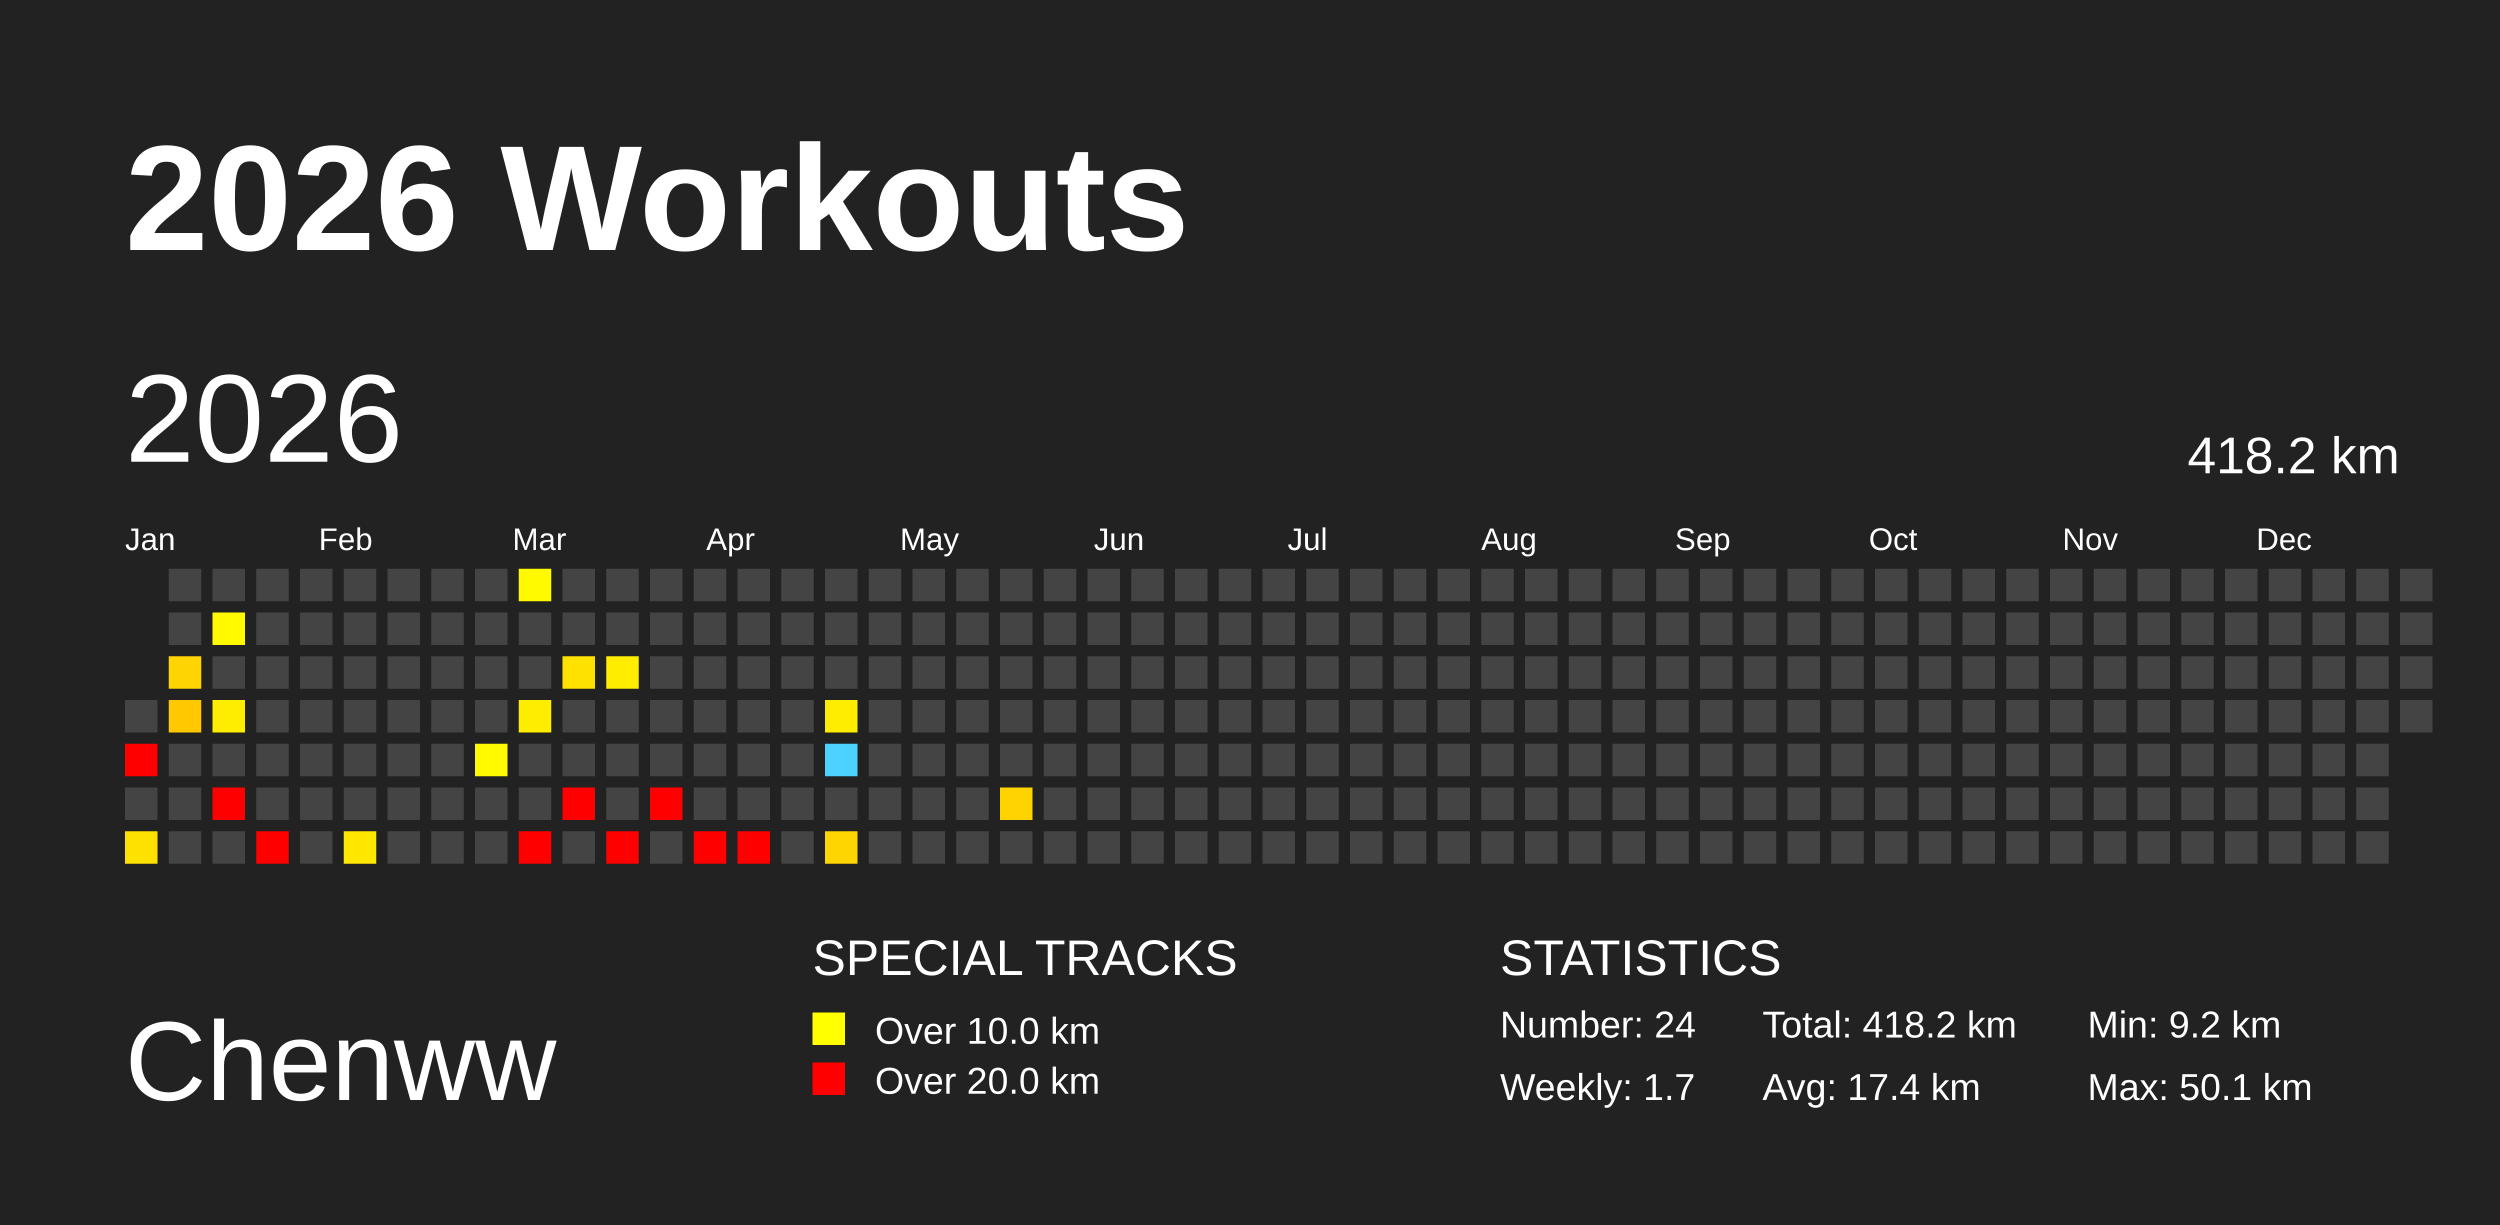
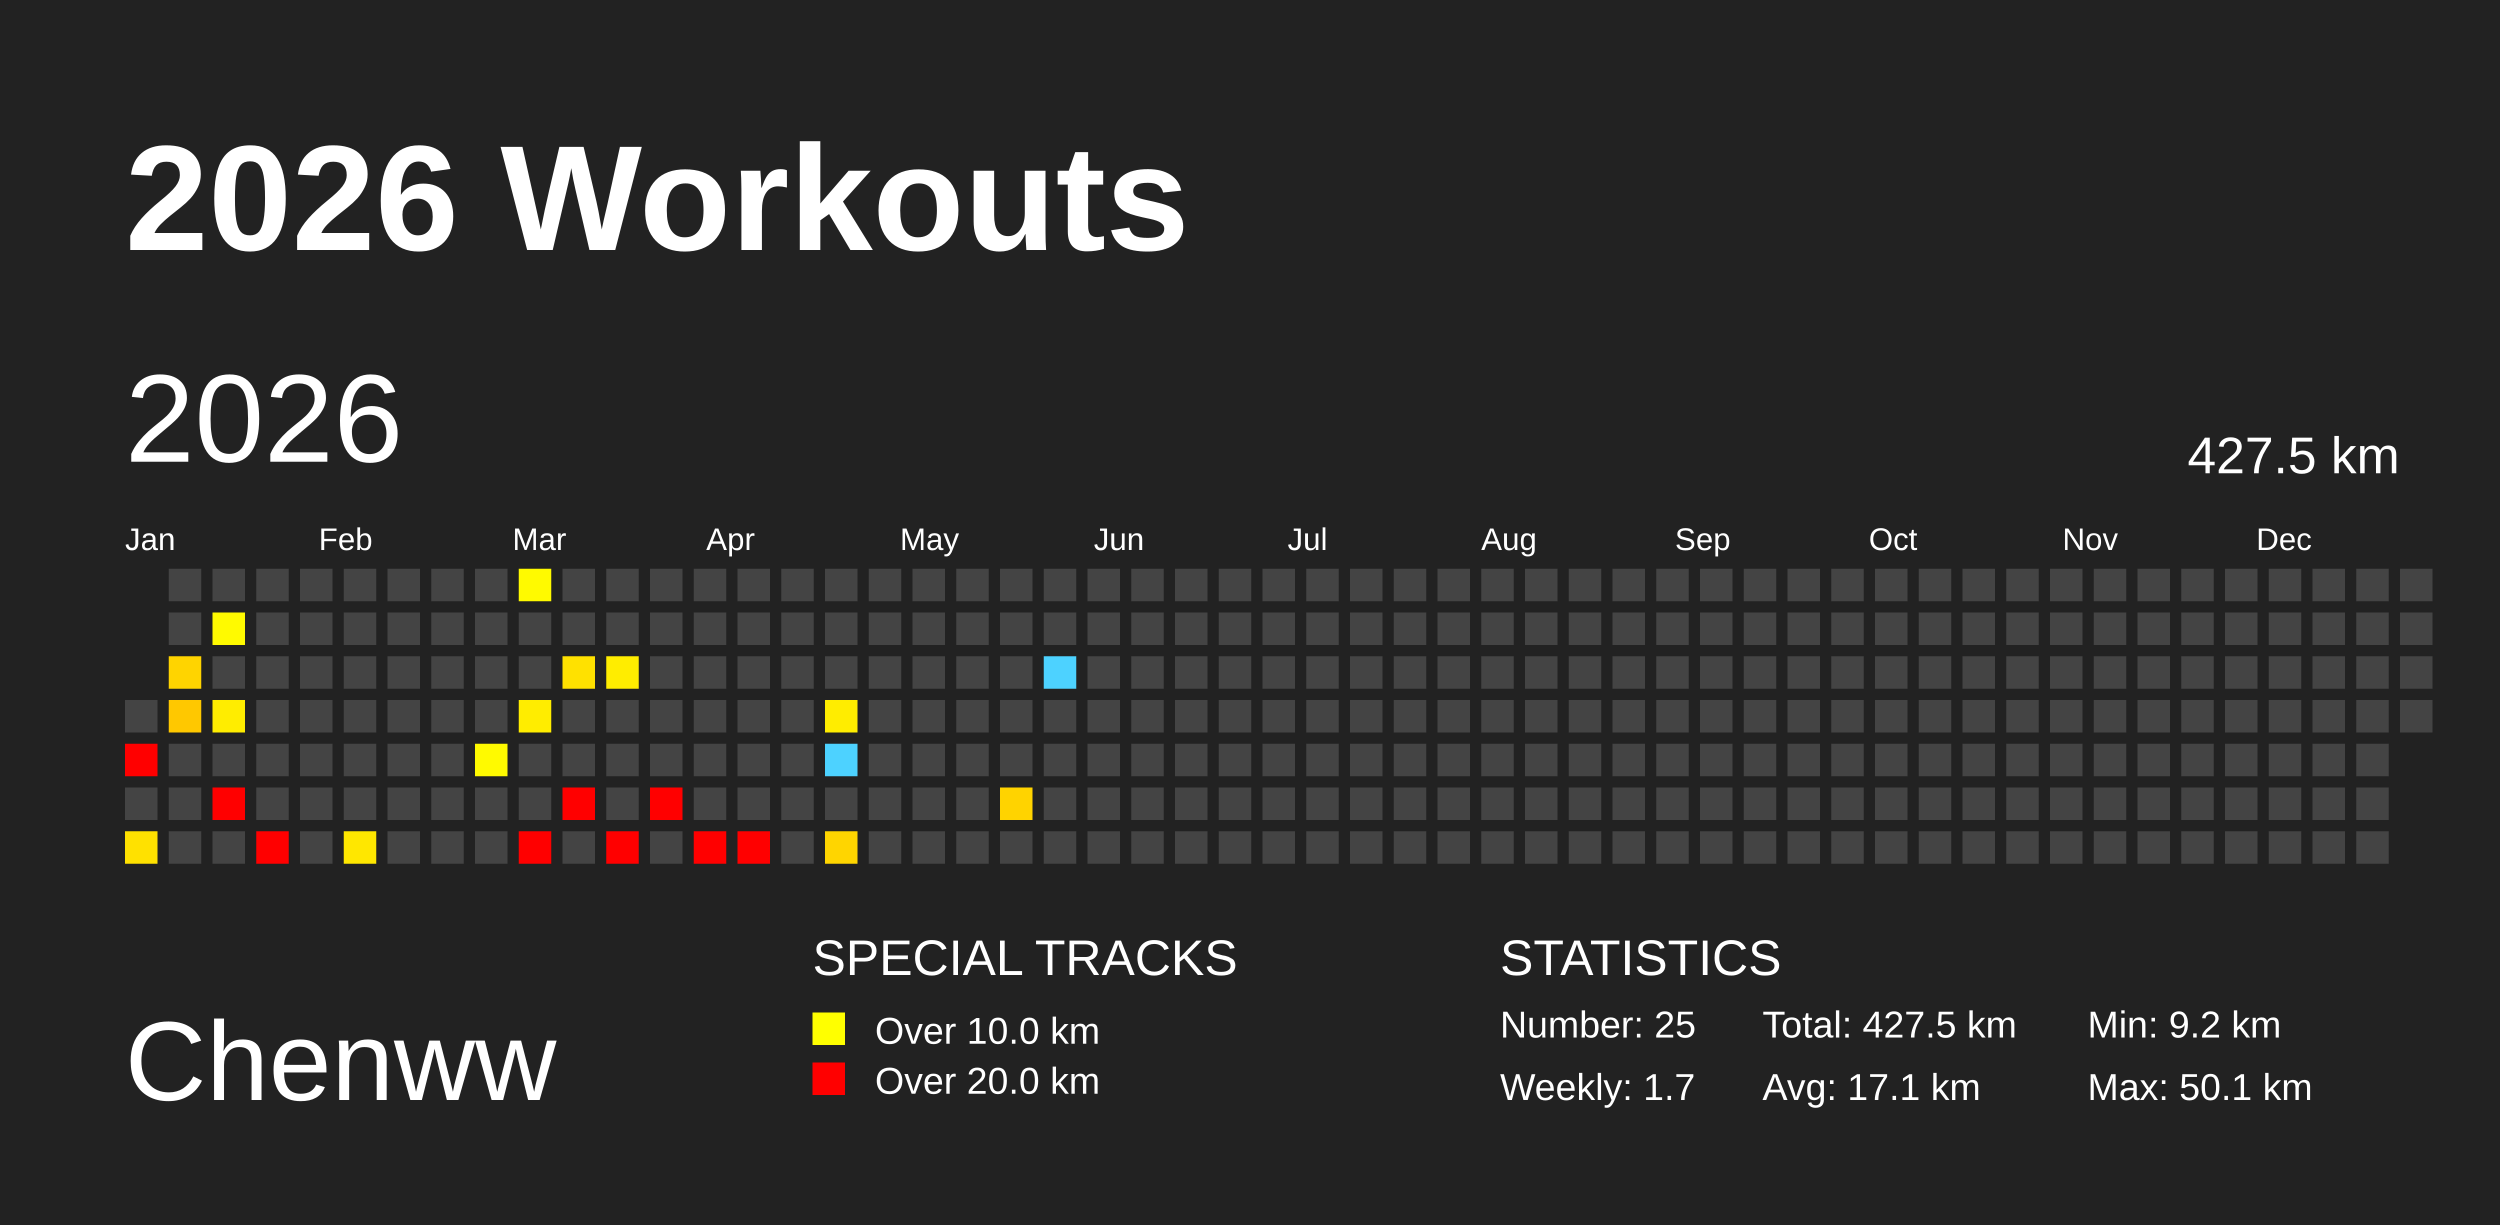
<svg xmlns="http://www.w3.org/2000/svg" baseProfile="full" height="98mm" version="1.1" viewBox="0,0,200,98" width="200mm">
  <defs />
  <rect fill="#222222" height="98" width="200" x="0" y="0" />
  <text fill="#FFFFFF" style="font-size:12px; font-family:Arial; font-weight:bold;" x="10" y="20">2026 Workouts</text>
  <text fill="#FFFFFF" style="font-size:9px; font-family:Arial" x="10" y="88">Chenww</text>
  <text fill="#FFFFFF" style="font-size:4px; font-family:Arial" x="65" y="78">SPECIAL TRACKS</text>
  <rect fill="yellow" height="2.6" width="2.6" x="65" y="81" />
  <text fill="#FFFFFF" style="font-size:3px; font-family:Arial" x="70" y="83.5">Over 10.0 km</text>
  <rect fill="red" height="2.6" width="2.6" x="65" y="85" />
  <text fill="#FFFFFF" style="font-size:3px; font-family:Arial" x="70" y="87.5">Over 20.0 km</text>
  <text fill="#FFFFFF" style="font-size:4px; font-family:Arial" x="120" y="78">STATISTICS</text>
-   <text fill="#FFFFFF" style="font-size:3px; font-family:Arial" x="120" y="83">Number: 24</text>
+   <text fill="#FFFFFF" style="font-size:3px; font-family:Arial" x="120" y="83">Number: 25</text>
  <text fill="#FFFFFF" style="font-size:3px; font-family:Arial" x="120" y="88">Weekly: 1.7</text>
-   <text fill="#FFFFFF" style="font-size:3px; font-family:Arial" x="141" y="83">Total: 418.2 km</text>
-   <text fill="#FFFFFF" style="font-size:3px; font-family:Arial" x="141" y="88">Avg: 17.4 km</text>
+   <text fill="#FFFFFF" style="font-size:3px; font-family:Arial" x="141" y="83">Total: 427.5 km</text>
+   <text fill="#FFFFFF" style="font-size:3px; font-family:Arial" x="141" y="88">Avg: 17.1 km</text>
  <text fill="#FFFFFF" style="font-size:3px; font-family:Arial" x="167" y="83">Min: 9.2 km</text>
  <text fill="#FFFFFF" style="font-size:3px; font-family:Arial" x="167" y="88">Max: 50.1 km</text>
  <text dominant-baseline="hanging" fill="#FFFFFF" style="font-size:10.0px; font-family:Arial;" x="10" y="30">2026</text>
-   <text dominant-baseline="hanging" fill="#FFFFFF" style="font-size:4.125px; font-family:Arial;" x="175" y="35">418.2 km</text>
+   <text dominant-baseline="hanging" fill="#FFFFFF" style="font-size:4.125px; font-family:Arial;" x="175" y="35">427.5 km</text>
  <text fill="#FFFFFF" style="font-size:2.5px; font-family:Arial" x="10.0" y="44">Jan</text>
  <text fill="#FFFFFF" style="font-size:2.5px; font-family:Arial" x="25.5" y="44">Feb</text>
  <text fill="#FFFFFF" style="font-size:2.5px; font-family:Arial" x="41.0" y="44">Mar</text>
  <text fill="#FFFFFF" style="font-size:2.5px; font-family:Arial" x="56.5" y="44">Apr</text>
  <text fill="#FFFFFF" style="font-size:2.5px; font-family:Arial" x="72.0" y="44">May</text>
  <text fill="#FFFFFF" style="font-size:2.5px; font-family:Arial" x="87.5" y="44">Jun</text>
  <text fill="#FFFFFF" style="font-size:2.5px; font-family:Arial" x="103.0" y="44">Jul</text>
  <text fill="#FFFFFF" style="font-size:2.5px; font-family:Arial" x="118.5" y="44">Aug</text>
  <text fill="#FFFFFF" style="font-size:2.5px; font-family:Arial" x="134.0" y="44">Sep</text>
  <text fill="#FFFFFF" style="font-size:2.5px; font-family:Arial" x="149.5" y="44">Oct</text>
  <text fill="#FFFFFF" style="font-size:2.5px; font-family:Arial" x="165.0" y="44">Nov</text>
  <text fill="#FFFFFF" style="font-size:2.5px; font-family:Arial" x="180.5" y="44">Dec</text>
  <rect fill="#444444" height="2.6" width="2.6" x="10.0" y="56.0" />
  <rect fill="red" height="2.6" width="2.6" x="10.0" y="59.5" />
  <rect fill="#444444" height="2.6" width="2.6" x="10.0" y="63.0" />
  <rect fill="#ffe100" height="2.6" width="2.6" x="10.0" y="66.5" />
  <rect fill="#444444" height="2.6" width="2.6" x="13.5" y="45.5" />
  <rect fill="#444444" height="2.6" width="2.6" x="13.5" y="49.0" />
  <rect fill="#ffd400" height="2.6" width="2.6" x="13.5" y="52.5" />
  <rect fill="#ffc800" height="2.6" width="2.6" x="13.5" y="56.0" />
  <rect fill="#444444" height="2.6" width="2.6" x="13.5" y="59.5" />
  <rect fill="#444444" height="2.6" width="2.6" x="13.5" y="63.0" />
  <rect fill="#444444" height="2.6" width="2.6" x="13.5" y="66.5" />
  <rect fill="#444444" height="2.6" width="2.6" x="17.0" y="45.5" />
  <rect fill="#fffa00" height="2.6" width="2.6" x="17.0" y="49.0" />
  <rect fill="#444444" height="2.6" width="2.6" x="17.0" y="52.5" />
  <rect fill="#ffed00" height="2.6" width="2.6" x="17.0" y="56.0" />
  <rect fill="#444444" height="2.6" width="2.6" x="17.0" y="59.5" />
  <rect fill="red" height="2.6" width="2.6" x="17.0" y="63.0" />
  <rect fill="#444444" height="2.6" width="2.6" x="17.0" y="66.5" />
  <rect fill="#444444" height="2.6" width="2.6" x="20.5" y="45.5" />
  <rect fill="#444444" height="2.6" width="2.6" x="20.5" y="49.0" />
  <rect fill="#444444" height="2.6" width="2.6" x="20.5" y="52.5" />
  <rect fill="#444444" height="2.6" width="2.6" x="20.5" y="56.0" />
  <rect fill="#444444" height="2.6" width="2.6" x="20.5" y="59.5" />
  <rect fill="#444444" height="2.6" width="2.6" x="20.5" y="63.0" />
  <rect fill="red" height="2.6" width="2.6" x="20.5" y="66.5" />
  <rect fill="#444444" height="2.6" width="2.6" x="24.0" y="45.5" />
  <rect fill="#444444" height="2.6" width="2.6" x="24.0" y="49.0" />
  <rect fill="#444444" height="2.6" width="2.6" x="24.0" y="52.5" />
  <rect fill="#444444" height="2.6" width="2.6" x="24.0" y="56.0" />
  <rect fill="#444444" height="2.6" width="2.6" x="24.0" y="59.5" />
  <rect fill="#444444" height="2.6" width="2.6" x="24.0" y="63.0" />
  <rect fill="#444444" height="2.6" width="2.6" x="24.0" y="66.5" />
  <rect fill="#444444" height="2.6" width="2.6" x="27.5" y="45.5" />
  <rect fill="#444444" height="2.6" width="2.6" x="27.5" y="49.0" />
  <rect fill="#444444" height="2.6" width="2.6" x="27.5" y="52.5" />
  <rect fill="#444444" height="2.6" width="2.6" x="27.5" y="56.0" />
  <rect fill="#444444" height="2.6" width="2.6" x="27.5" y="59.5" />
  <rect fill="#444444" height="2.6" width="2.6" x="27.5" y="63.0" />
  <rect fill="#ffe700" height="2.6" width="2.6" x="27.5" y="66.5" />
  <rect fill="#444444" height="2.6" width="2.6" x="31.0" y="45.5" />
  <rect fill="#444444" height="2.6" width="2.6" x="31.0" y="49.0" />
  <rect fill="#444444" height="2.6" width="2.6" x="31.0" y="52.5" />
  <rect fill="#444444" height="2.6" width="2.6" x="31.0" y="56.0" />
  <rect fill="#444444" height="2.6" width="2.6" x="31.0" y="59.5" />
  <rect fill="#444444" height="2.6" width="2.6" x="31.0" y="63.0" />
  <rect fill="#444444" height="2.6" width="2.6" x="31.0" y="66.5" />
  <rect fill="#444444" height="2.6" width="2.6" x="34.5" y="45.5" />
  <rect fill="#444444" height="2.6" width="2.6" x="34.5" y="49.0" />
  <rect fill="#444444" height="2.6" width="2.6" x="34.5" y="52.5" />
  <rect fill="#444444" height="2.6" width="2.6" x="34.5" y="56.0" />
  <rect fill="#444444" height="2.6" width="2.6" x="34.5" y="59.5" />
  <rect fill="#444444" height="2.6" width="2.6" x="34.5" y="63.0" />
  <rect fill="#444444" height="2.6" width="2.6" x="34.5" y="66.5" />
  <rect fill="#444444" height="2.6" width="2.6" x="38.0" y="45.5" />
  <rect fill="#444444" height="2.6" width="2.6" x="38.0" y="49.0" />
  <rect fill="#444444" height="2.6" width="2.6" x="38.0" y="52.5" />
  <rect fill="#444444" height="2.6" width="2.6" x="38.0" y="56.0" />
  <rect fill="#fffa00" height="2.6" width="2.6" x="38.0" y="59.5" />
  <rect fill="#444444" height="2.6" width="2.6" x="38.0" y="63.0" />
  <rect fill="#444444" height="2.6" width="2.6" x="38.0" y="66.5" />
  <rect fill="#fffa00" height="2.6" width="2.6" x="41.5" y="45.5" />
  <rect fill="#444444" height="2.6" width="2.6" x="41.5" y="49.0" />
  <rect fill="#444444" height="2.6" width="2.6" x="41.5" y="52.5" />
  <rect fill="#ffed00" height="2.6" width="2.6" x="41.5" y="56.0" />
  <rect fill="#444444" height="2.6" width="2.6" x="41.5" y="59.5" />
  <rect fill="#444444" height="2.6" width="2.6" x="41.5" y="63.0" />
  <rect fill="red" height="2.6" width="2.6" x="41.5" y="66.5" />
  <rect fill="#444444" height="2.6" width="2.6" x="45.0" y="45.5" />
  <rect fill="#444444" height="2.6" width="2.6" x="45.0" y="49.0" />
  <rect fill="#ffe100" height="2.6" width="2.6" x="45.0" y="52.5" />
  <rect fill="#444444" height="2.6" width="2.6" x="45.0" y="56.0" />
  <rect fill="#444444" height="2.6" width="2.6" x="45.0" y="59.5" />
  <rect fill="red" height="2.6" width="2.6" x="45.0" y="63.0" />
  <rect fill="#444444" height="2.6" width="2.6" x="45.0" y="66.5" />
  <rect fill="#444444" height="2.6" width="2.6" x="48.5" y="45.5" />
  <rect fill="#444444" height="2.6" width="2.6" x="48.5" y="49.0" />
  <rect fill="#ffed00" height="2.6" width="2.6" x="48.5" y="52.5" />
  <rect fill="#444444" height="2.6" width="2.6" x="48.5" y="56.0" />
  <rect fill="#444444" height="2.6" width="2.6" x="48.5" y="59.5" />
  <rect fill="#444444" height="2.6" width="2.6" x="48.5" y="63.0" />
  <rect fill="red" height="2.6" width="2.6" x="48.5" y="66.5" />
  <rect fill="#444444" height="2.6" width="2.6" x="52.0" y="45.5" />
  <rect fill="#444444" height="2.6" width="2.6" x="52.0" y="49.0" />
  <rect fill="#444444" height="2.6" width="2.6" x="52.0" y="52.5" />
  <rect fill="#444444" height="2.6" width="2.6" x="52.0" y="56.0" />
  <rect fill="#444444" height="2.6" width="2.6" x="52.0" y="59.5" />
  <rect fill="red" height="2.6" width="2.6" x="52.0" y="63.0" />
  <rect fill="#444444" height="2.6" width="2.6" x="52.0" y="66.5" />
  <rect fill="#444444" height="2.6" width="2.6" x="55.5" y="45.5" />
  <rect fill="#444444" height="2.6" width="2.6" x="55.5" y="49.0" />
  <rect fill="#444444" height="2.6" width="2.6" x="55.5" y="52.5" />
  <rect fill="#444444" height="2.6" width="2.6" x="55.5" y="56.0" />
  <rect fill="#444444" height="2.6" width="2.6" x="55.5" y="59.5" />
  <rect fill="#444444" height="2.6" width="2.6" x="55.5" y="63.0" />
  <rect fill="red" height="2.6" width="2.6" x="55.5" y="66.5" />
  <rect fill="#444444" height="2.6" width="2.6" x="59.0" y="45.5" />
  <rect fill="#444444" height="2.6" width="2.6" x="59.0" y="49.0" />
  <rect fill="#444444" height="2.6" width="2.6" x="59.0" y="52.5" />
  <rect fill="#444444" height="2.6" width="2.6" x="59.0" y="56.0" />
  <rect fill="#444444" height="2.6" width="2.6" x="59.0" y="59.5" />
  <rect fill="#444444" height="2.6" width="2.6" x="59.0" y="63.0" />
  <rect fill="red" height="2.6" width="2.6" x="59.0" y="66.5" />
  <rect fill="#444444" height="2.6" width="2.6" x="62.5" y="45.5" />
  <rect fill="#444444" height="2.6" width="2.6" x="62.5" y="49.0" />
  <rect fill="#444444" height="2.6" width="2.6" x="62.5" y="52.5" />
  <rect fill="#444444" height="2.6" width="2.6" x="62.5" y="56.0" />
  <rect fill="#444444" height="2.6" width="2.6" x="62.5" y="59.5" />
  <rect fill="#444444" height="2.6" width="2.6" x="62.5" y="63.0" />
  <rect fill="#444444" height="2.6" width="2.6" x="62.5" y="66.5" />
  <rect fill="#444444" height="2.6" width="2.6" x="66.0" y="45.5" />
  <rect fill="#444444" height="2.6" width="2.6" x="66.0" y="49.0" />
  <rect fill="#444444" height="2.6" width="2.6" x="66.0" y="52.5" />
  <rect fill="#ffed00" height="2.6" width="2.6" x="66.0" y="56.0" />
  <rect fill="#4dd2ff" height="2.6" width="2.6" x="66.0" y="59.5" />
  <rect fill="#444444" height="2.6" width="2.6" x="66.0" y="63.0" />
  <rect fill="#ffd500" height="2.6" width="2.6" x="66.0" y="66.5" />
  <rect fill="#444444" height="2.6" width="2.6" x="69.5" y="45.5" />
  <rect fill="#444444" height="2.6" width="2.6" x="69.5" y="49.0" />
  <rect fill="#444444" height="2.6" width="2.6" x="69.5" y="52.5" />
  <rect fill="#444444" height="2.6" width="2.6" x="69.5" y="56.0" />
  <rect fill="#444444" height="2.6" width="2.6" x="69.5" y="59.5" />
  <rect fill="#444444" height="2.6" width="2.6" x="69.5" y="63.0" />
  <rect fill="#444444" height="2.6" width="2.6" x="69.5" y="66.5" />
  <rect fill="#444444" height="2.6" width="2.6" x="73.0" y="45.5" />
  <rect fill="#444444" height="2.6" width="2.6" x="73.0" y="49.0" />
  <rect fill="#444444" height="2.6" width="2.6" x="73.0" y="52.5" />
  <rect fill="#444444" height="2.6" width="2.6" x="73.0" y="56.0" />
  <rect fill="#444444" height="2.6" width="2.6" x="73.0" y="59.5" />
  <rect fill="#444444" height="2.6" width="2.6" x="73.0" y="63.0" />
  <rect fill="#444444" height="2.6" width="2.6" x="73.0" y="66.5" />
  <rect fill="#444444" height="2.6" width="2.6" x="76.5" y="45.5" />
  <rect fill="#444444" height="2.6" width="2.6" x="76.5" y="49.0" />
  <rect fill="#444444" height="2.6" width="2.6" x="76.5" y="52.5" />
  <rect fill="#444444" height="2.6" width="2.6" x="76.5" y="56.0" />
  <rect fill="#444444" height="2.6" width="2.6" x="76.5" y="59.5" />
  <rect fill="#444444" height="2.6" width="2.6" x="76.5" y="63.0" />
  <rect fill="#444444" height="2.6" width="2.6" x="76.5" y="66.5" />
  <rect fill="#444444" height="2.6" width="2.6" x="80.0" y="45.5" />
  <rect fill="#444444" height="2.6" width="2.6" x="80.0" y="49.0" />
  <rect fill="#444444" height="2.6" width="2.6" x="80.0" y="52.5" />
  <rect fill="#444444" height="2.6" width="2.6" x="80.0" y="56.0" />
  <rect fill="#444444" height="2.6" width="2.6" x="80.0" y="59.5" />
  <rect fill="#ffd300" height="2.6" width="2.6" x="80.0" y="63.0" />
  <rect fill="#444444" height="2.6" width="2.6" x="80.0" y="66.5" />
  <rect fill="#444444" height="2.6" width="2.6" x="83.5" y="45.5" />
  <rect fill="#444444" height="2.6" width="2.6" x="83.5" y="49.0" />
-   <rect fill="#444444" height="2.6" width="2.6" x="83.5" y="52.5" />
+   <rect fill="#4dd2ff" height="2.6" width="2.6" x="83.5" y="52.5" />
  <rect fill="#444444" height="2.6" width="2.6" x="83.5" y="56.0" />
  <rect fill="#444444" height="2.6" width="2.6" x="83.5" y="59.5" />
  <rect fill="#444444" height="2.6" width="2.6" x="83.5" y="63.0" />
  <rect fill="#444444" height="2.6" width="2.6" x="83.5" y="66.5" />
  <rect fill="#444444" height="2.6" width="2.6" x="87.0" y="45.5" />
  <rect fill="#444444" height="2.6" width="2.6" x="87.0" y="49.0" />
  <rect fill="#444444" height="2.6" width="2.6" x="87.0" y="52.5" />
  <rect fill="#444444" height="2.6" width="2.6" x="87.0" y="56.0" />
  <rect fill="#444444" height="2.6" width="2.6" x="87.0" y="59.5" />
  <rect fill="#444444" height="2.6" width="2.6" x="87.0" y="63.0" />
  <rect fill="#444444" height="2.6" width="2.6" x="87.0" y="66.5" />
  <rect fill="#444444" height="2.6" width="2.6" x="90.5" y="45.5" />
  <rect fill="#444444" height="2.6" width="2.6" x="90.5" y="49.0" />
  <rect fill="#444444" height="2.6" width="2.6" x="90.5" y="52.5" />
  <rect fill="#444444" height="2.6" width="2.6" x="90.5" y="56.0" />
  <rect fill="#444444" height="2.6" width="2.6" x="90.5" y="59.5" />
  <rect fill="#444444" height="2.6" width="2.6" x="90.5" y="63.0" />
  <rect fill="#444444" height="2.6" width="2.6" x="90.5" y="66.5" />
  <rect fill="#444444" height="2.6" width="2.6" x="94.0" y="45.5" />
  <rect fill="#444444" height="2.6" width="2.6" x="94.0" y="49.0" />
  <rect fill="#444444" height="2.6" width="2.6" x="94.0" y="52.5" />
  <rect fill="#444444" height="2.6" width="2.6" x="94.0" y="56.0" />
  <rect fill="#444444" height="2.6" width="2.6" x="94.0" y="59.5" />
  <rect fill="#444444" height="2.6" width="2.6" x="94.0" y="63.0" />
  <rect fill="#444444" height="2.6" width="2.6" x="94.0" y="66.5" />
  <rect fill="#444444" height="2.6" width="2.6" x="97.5" y="45.5" />
  <rect fill="#444444" height="2.6" width="2.6" x="97.5" y="49.0" />
  <rect fill="#444444" height="2.6" width="2.6" x="97.5" y="52.5" />
  <rect fill="#444444" height="2.6" width="2.6" x="97.5" y="56.0" />
  <rect fill="#444444" height="2.6" width="2.6" x="97.5" y="59.5" />
  <rect fill="#444444" height="2.6" width="2.6" x="97.5" y="63.0" />
  <rect fill="#444444" height="2.6" width="2.6" x="97.5" y="66.5" />
  <rect fill="#444444" height="2.6" width="2.6" x="101.0" y="45.5" />
  <rect fill="#444444" height="2.6" width="2.6" x="101.0" y="49.0" />
  <rect fill="#444444" height="2.6" width="2.6" x="101.0" y="52.5" />
  <rect fill="#444444" height="2.6" width="2.6" x="101.0" y="56.0" />
  <rect fill="#444444" height="2.6" width="2.6" x="101.0" y="59.5" />
  <rect fill="#444444" height="2.6" width="2.6" x="101.0" y="63.0" />
  <rect fill="#444444" height="2.6" width="2.6" x="101.0" y="66.5" />
  <rect fill="#444444" height="2.6" width="2.6" x="104.5" y="45.5" />
  <rect fill="#444444" height="2.6" width="2.6" x="104.5" y="49.0" />
  <rect fill="#444444" height="2.6" width="2.6" x="104.5" y="52.5" />
  <rect fill="#444444" height="2.6" width="2.6" x="104.5" y="56.0" />
  <rect fill="#444444" height="2.6" width="2.6" x="104.5" y="59.5" />
  <rect fill="#444444" height="2.6" width="2.6" x="104.5" y="63.0" />
  <rect fill="#444444" height="2.6" width="2.6" x="104.5" y="66.5" />
  <rect fill="#444444" height="2.6" width="2.6" x="108.0" y="45.5" />
  <rect fill="#444444" height="2.6" width="2.6" x="108.0" y="49.0" />
  <rect fill="#444444" height="2.6" width="2.6" x="108.0" y="52.5" />
  <rect fill="#444444" height="2.6" width="2.6" x="108.0" y="56.0" />
  <rect fill="#444444" height="2.6" width="2.6" x="108.0" y="59.5" />
  <rect fill="#444444" height="2.6" width="2.6" x="108.0" y="63.0" />
  <rect fill="#444444" height="2.6" width="2.6" x="108.0" y="66.5" />
  <rect fill="#444444" height="2.6" width="2.6" x="111.5" y="45.5" />
  <rect fill="#444444" height="2.6" width="2.6" x="111.5" y="49.0" />
  <rect fill="#444444" height="2.6" width="2.6" x="111.5" y="52.5" />
  <rect fill="#444444" height="2.6" width="2.6" x="111.5" y="56.0" />
  <rect fill="#444444" height="2.6" width="2.6" x="111.5" y="59.5" />
  <rect fill="#444444" height="2.6" width="2.6" x="111.5" y="63.0" />
  <rect fill="#444444" height="2.6" width="2.6" x="111.5" y="66.5" />
  <rect fill="#444444" height="2.6" width="2.6" x="115.0" y="45.5" />
  <rect fill="#444444" height="2.6" width="2.6" x="115.0" y="49.0" />
  <rect fill="#444444" height="2.6" width="2.6" x="115.0" y="52.5" />
  <rect fill="#444444" height="2.6" width="2.6" x="115.0" y="56.0" />
  <rect fill="#444444" height="2.6" width="2.6" x="115.0" y="59.5" />
  <rect fill="#444444" height="2.6" width="2.6" x="115.0" y="63.0" />
  <rect fill="#444444" height="2.6" width="2.6" x="115.0" y="66.5" />
  <rect fill="#444444" height="2.6" width="2.6" x="118.5" y="45.5" />
  <rect fill="#444444" height="2.6" width="2.6" x="118.5" y="49.0" />
  <rect fill="#444444" height="2.6" width="2.6" x="118.5" y="52.5" />
  <rect fill="#444444" height="2.6" width="2.6" x="118.5" y="56.0" />
  <rect fill="#444444" height="2.6" width="2.6" x="118.5" y="59.5" />
  <rect fill="#444444" height="2.6" width="2.6" x="118.5" y="63.0" />
  <rect fill="#444444" height="2.6" width="2.6" x="118.5" y="66.5" />
  <rect fill="#444444" height="2.6" width="2.6" x="122.0" y="45.5" />
  <rect fill="#444444" height="2.6" width="2.6" x="122.0" y="49.0" />
  <rect fill="#444444" height="2.6" width="2.6" x="122.0" y="52.5" />
  <rect fill="#444444" height="2.6" width="2.6" x="122.0" y="56.0" />
  <rect fill="#444444" height="2.6" width="2.6" x="122.0" y="59.5" />
  <rect fill="#444444" height="2.6" width="2.6" x="122.0" y="63.0" />
  <rect fill="#444444" height="2.6" width="2.6" x="122.0" y="66.5" />
  <rect fill="#444444" height="2.6" width="2.6" x="125.5" y="45.5" />
  <rect fill="#444444" height="2.6" width="2.6" x="125.5" y="49.0" />
  <rect fill="#444444" height="2.6" width="2.6" x="125.5" y="52.5" />
  <rect fill="#444444" height="2.6" width="2.6" x="125.5" y="56.0" />
  <rect fill="#444444" height="2.6" width="2.6" x="125.5" y="59.5" />
  <rect fill="#444444" height="2.6" width="2.6" x="125.5" y="63.0" />
  <rect fill="#444444" height="2.6" width="2.6" x="125.5" y="66.5" />
  <rect fill="#444444" height="2.6" width="2.6" x="129.0" y="45.5" />
  <rect fill="#444444" height="2.6" width="2.6" x="129.0" y="49.0" />
  <rect fill="#444444" height="2.6" width="2.6" x="129.0" y="52.5" />
  <rect fill="#444444" height="2.6" width="2.6" x="129.0" y="56.0" />
  <rect fill="#444444" height="2.6" width="2.6" x="129.0" y="59.5" />
  <rect fill="#444444" height="2.6" width="2.6" x="129.0" y="63.0" />
  <rect fill="#444444" height="2.6" width="2.6" x="129.0" y="66.5" />
  <rect fill="#444444" height="2.6" width="2.6" x="132.5" y="45.5" />
  <rect fill="#444444" height="2.6" width="2.6" x="132.5" y="49.0" />
  <rect fill="#444444" height="2.6" width="2.6" x="132.5" y="52.5" />
  <rect fill="#444444" height="2.6" width="2.6" x="132.5" y="56.0" />
  <rect fill="#444444" height="2.6" width="2.6" x="132.5" y="59.5" />
  <rect fill="#444444" height="2.6" width="2.6" x="132.5" y="63.0" />
  <rect fill="#444444" height="2.6" width="2.6" x="132.5" y="66.5" />
  <rect fill="#444444" height="2.6" width="2.6" x="136.0" y="45.5" />
  <rect fill="#444444" height="2.6" width="2.6" x="136.0" y="49.0" />
  <rect fill="#444444" height="2.6" width="2.6" x="136.0" y="52.5" />
  <rect fill="#444444" height="2.6" width="2.6" x="136.0" y="56.0" />
  <rect fill="#444444" height="2.6" width="2.6" x="136.0" y="59.5" />
  <rect fill="#444444" height="2.6" width="2.6" x="136.0" y="63.0" />
  <rect fill="#444444" height="2.6" width="2.6" x="136.0" y="66.5" />
  <rect fill="#444444" height="2.6" width="2.6" x="139.5" y="45.5" />
  <rect fill="#444444" height="2.6" width="2.6" x="139.5" y="49.0" />
  <rect fill="#444444" height="2.6" width="2.6" x="139.5" y="52.5" />
  <rect fill="#444444" height="2.6" width="2.6" x="139.5" y="56.0" />
  <rect fill="#444444" height="2.6" width="2.6" x="139.5" y="59.5" />
  <rect fill="#444444" height="2.6" width="2.6" x="139.5" y="63.0" />
  <rect fill="#444444" height="2.6" width="2.6" x="139.5" y="66.5" />
  <rect fill="#444444" height="2.6" width="2.6" x="143.0" y="45.5" />
  <rect fill="#444444" height="2.6" width="2.6" x="143.0" y="49.0" />
  <rect fill="#444444" height="2.6" width="2.6" x="143.0" y="52.5" />
  <rect fill="#444444" height="2.6" width="2.6" x="143.0" y="56.0" />
  <rect fill="#444444" height="2.6" width="2.6" x="143.0" y="59.5" />
  <rect fill="#444444" height="2.6" width="2.6" x="143.0" y="63.0" />
  <rect fill="#444444" height="2.6" width="2.6" x="143.0" y="66.5" />
  <rect fill="#444444" height="2.6" width="2.6" x="146.5" y="45.5" />
  <rect fill="#444444" height="2.6" width="2.6" x="146.5" y="49.0" />
  <rect fill="#444444" height="2.6" width="2.6" x="146.5" y="52.5" />
  <rect fill="#444444" height="2.6" width="2.6" x="146.5" y="56.0" />
  <rect fill="#444444" height="2.6" width="2.6" x="146.5" y="59.5" />
  <rect fill="#444444" height="2.6" width="2.6" x="146.5" y="63.0" />
  <rect fill="#444444" height="2.6" width="2.6" x="146.5" y="66.5" />
  <rect fill="#444444" height="2.6" width="2.6" x="150.0" y="45.5" />
  <rect fill="#444444" height="2.6" width="2.6" x="150.0" y="49.0" />
  <rect fill="#444444" height="2.6" width="2.6" x="150.0" y="52.5" />
  <rect fill="#444444" height="2.6" width="2.6" x="150.0" y="56.0" />
  <rect fill="#444444" height="2.6" width="2.6" x="150.0" y="59.5" />
  <rect fill="#444444" height="2.6" width="2.6" x="150.0" y="63.0" />
  <rect fill="#444444" height="2.6" width="2.6" x="150.0" y="66.5" />
  <rect fill="#444444" height="2.6" width="2.6" x="153.5" y="45.5" />
  <rect fill="#444444" height="2.6" width="2.6" x="153.5" y="49.0" />
  <rect fill="#444444" height="2.6" width="2.6" x="153.5" y="52.5" />
  <rect fill="#444444" height="2.6" width="2.6" x="153.5" y="56.0" />
  <rect fill="#444444" height="2.6" width="2.6" x="153.5" y="59.5" />
  <rect fill="#444444" height="2.6" width="2.6" x="153.5" y="63.0" />
  <rect fill="#444444" height="2.6" width="2.6" x="153.5" y="66.5" />
  <rect fill="#444444" height="2.6" width="2.6" x="157.0" y="45.5" />
  <rect fill="#444444" height="2.6" width="2.6" x="157.0" y="49.0" />
  <rect fill="#444444" height="2.6" width="2.6" x="157.0" y="52.5" />
  <rect fill="#444444" height="2.6" width="2.6" x="157.0" y="56.0" />
  <rect fill="#444444" height="2.6" width="2.6" x="157.0" y="59.5" />
  <rect fill="#444444" height="2.6" width="2.6" x="157.0" y="63.0" />
  <rect fill="#444444" height="2.6" width="2.6" x="157.0" y="66.5" />
  <rect fill="#444444" height="2.6" width="2.6" x="160.5" y="45.5" />
  <rect fill="#444444" height="2.6" width="2.6" x="160.5" y="49.0" />
  <rect fill="#444444" height="2.6" width="2.6" x="160.5" y="52.5" />
  <rect fill="#444444" height="2.6" width="2.6" x="160.5" y="56.0" />
  <rect fill="#444444" height="2.6" width="2.6" x="160.5" y="59.5" />
  <rect fill="#444444" height="2.6" width="2.6" x="160.5" y="63.0" />
  <rect fill="#444444" height="2.6" width="2.6" x="160.5" y="66.5" />
  <rect fill="#444444" height="2.6" width="2.6" x="164.0" y="45.5" />
  <rect fill="#444444" height="2.6" width="2.6" x="164.0" y="49.0" />
  <rect fill="#444444" height="2.6" width="2.6" x="164.0" y="52.5" />
  <rect fill="#444444" height="2.6" width="2.6" x="164.0" y="56.0" />
  <rect fill="#444444" height="2.6" width="2.6" x="164.0" y="59.5" />
  <rect fill="#444444" height="2.6" width="2.6" x="164.0" y="63.0" />
  <rect fill="#444444" height="2.6" width="2.6" x="164.0" y="66.5" />
  <rect fill="#444444" height="2.6" width="2.6" x="167.5" y="45.5" />
  <rect fill="#444444" height="2.6" width="2.6" x="167.5" y="49.0" />
  <rect fill="#444444" height="2.6" width="2.6" x="167.5" y="52.5" />
  <rect fill="#444444" height="2.6" width="2.6" x="167.5" y="56.0" />
  <rect fill="#444444" height="2.6" width="2.6" x="167.5" y="59.5" />
  <rect fill="#444444" height="2.6" width="2.6" x="167.5" y="63.0" />
  <rect fill="#444444" height="2.6" width="2.6" x="167.5" y="66.5" />
  <rect fill="#444444" height="2.6" width="2.6" x="171.0" y="45.5" />
  <rect fill="#444444" height="2.6" width="2.6" x="171.0" y="49.0" />
  <rect fill="#444444" height="2.6" width="2.6" x="171.0" y="52.5" />
  <rect fill="#444444" height="2.6" width="2.6" x="171.0" y="56.0" />
  <rect fill="#444444" height="2.6" width="2.6" x="171.0" y="59.5" />
  <rect fill="#444444" height="2.6" width="2.6" x="171.0" y="63.0" />
  <rect fill="#444444" height="2.6" width="2.6" x="171.0" y="66.5" />
  <rect fill="#444444" height="2.6" width="2.6" x="174.5" y="45.5" />
  <rect fill="#444444" height="2.6" width="2.6" x="174.5" y="49.0" />
  <rect fill="#444444" height="2.6" width="2.6" x="174.5" y="52.5" />
  <rect fill="#444444" height="2.6" width="2.6" x="174.5" y="56.0" />
  <rect fill="#444444" height="2.6" width="2.6" x="174.5" y="59.5" />
  <rect fill="#444444" height="2.6" width="2.6" x="174.5" y="63.0" />
  <rect fill="#444444" height="2.6" width="2.6" x="174.5" y="66.5" />
  <rect fill="#444444" height="2.6" width="2.6" x="178.0" y="45.5" />
  <rect fill="#444444" height="2.6" width="2.6" x="178.0" y="49.0" />
  <rect fill="#444444" height="2.6" width="2.6" x="178.0" y="52.5" />
  <rect fill="#444444" height="2.6" width="2.6" x="178.0" y="56.0" />
  <rect fill="#444444" height="2.6" width="2.6" x="178.0" y="59.5" />
  <rect fill="#444444" height="2.6" width="2.6" x="178.0" y="63.0" />
  <rect fill="#444444" height="2.6" width="2.6" x="178.0" y="66.5" />
  <rect fill="#444444" height="2.6" width="2.6" x="181.5" y="45.5" />
  <rect fill="#444444" height="2.6" width="2.6" x="181.5" y="49.0" />
  <rect fill="#444444" height="2.6" width="2.6" x="181.5" y="52.5" />
  <rect fill="#444444" height="2.6" width="2.6" x="181.5" y="56.0" />
  <rect fill="#444444" height="2.6" width="2.6" x="181.5" y="59.5" />
  <rect fill="#444444" height="2.6" width="2.6" x="181.5" y="63.0" />
  <rect fill="#444444" height="2.6" width="2.6" x="181.5" y="66.5" />
  <rect fill="#444444" height="2.6" width="2.6" x="185.0" y="45.5" />
  <rect fill="#444444" height="2.6" width="2.6" x="185.0" y="49.0" />
  <rect fill="#444444" height="2.6" width="2.6" x="185.0" y="52.5" />
  <rect fill="#444444" height="2.6" width="2.6" x="185.0" y="56.0" />
  <rect fill="#444444" height="2.6" width="2.6" x="185.0" y="59.5" />
  <rect fill="#444444" height="2.6" width="2.6" x="185.0" y="63.0" />
  <rect fill="#444444" height="2.6" width="2.6" x="185.0" y="66.5" />
  <rect fill="#444444" height="2.6" width="2.6" x="188.5" y="45.5" />
  <rect fill="#444444" height="2.6" width="2.6" x="188.5" y="49.0" />
  <rect fill="#444444" height="2.6" width="2.6" x="188.5" y="52.5" />
  <rect fill="#444444" height="2.6" width="2.6" x="188.5" y="56.0" />
  <rect fill="#444444" height="2.6" width="2.6" x="188.5" y="59.5" />
  <rect fill="#444444" height="2.6" width="2.6" x="188.5" y="63.0" />
  <rect fill="#444444" height="2.6" width="2.6" x="188.5" y="66.5" />
  <rect fill="#444444" height="2.6" width="2.6" x="192.0" y="45.5" />
  <rect fill="#444444" height="2.6" width="2.6" x="192.0" y="49.0" />
  <rect fill="#444444" height="2.6" width="2.6" x="192.0" y="52.5" />
  <rect fill="#444444" height="2.6" width="2.6" x="192.0" y="56.0" />
</svg>
